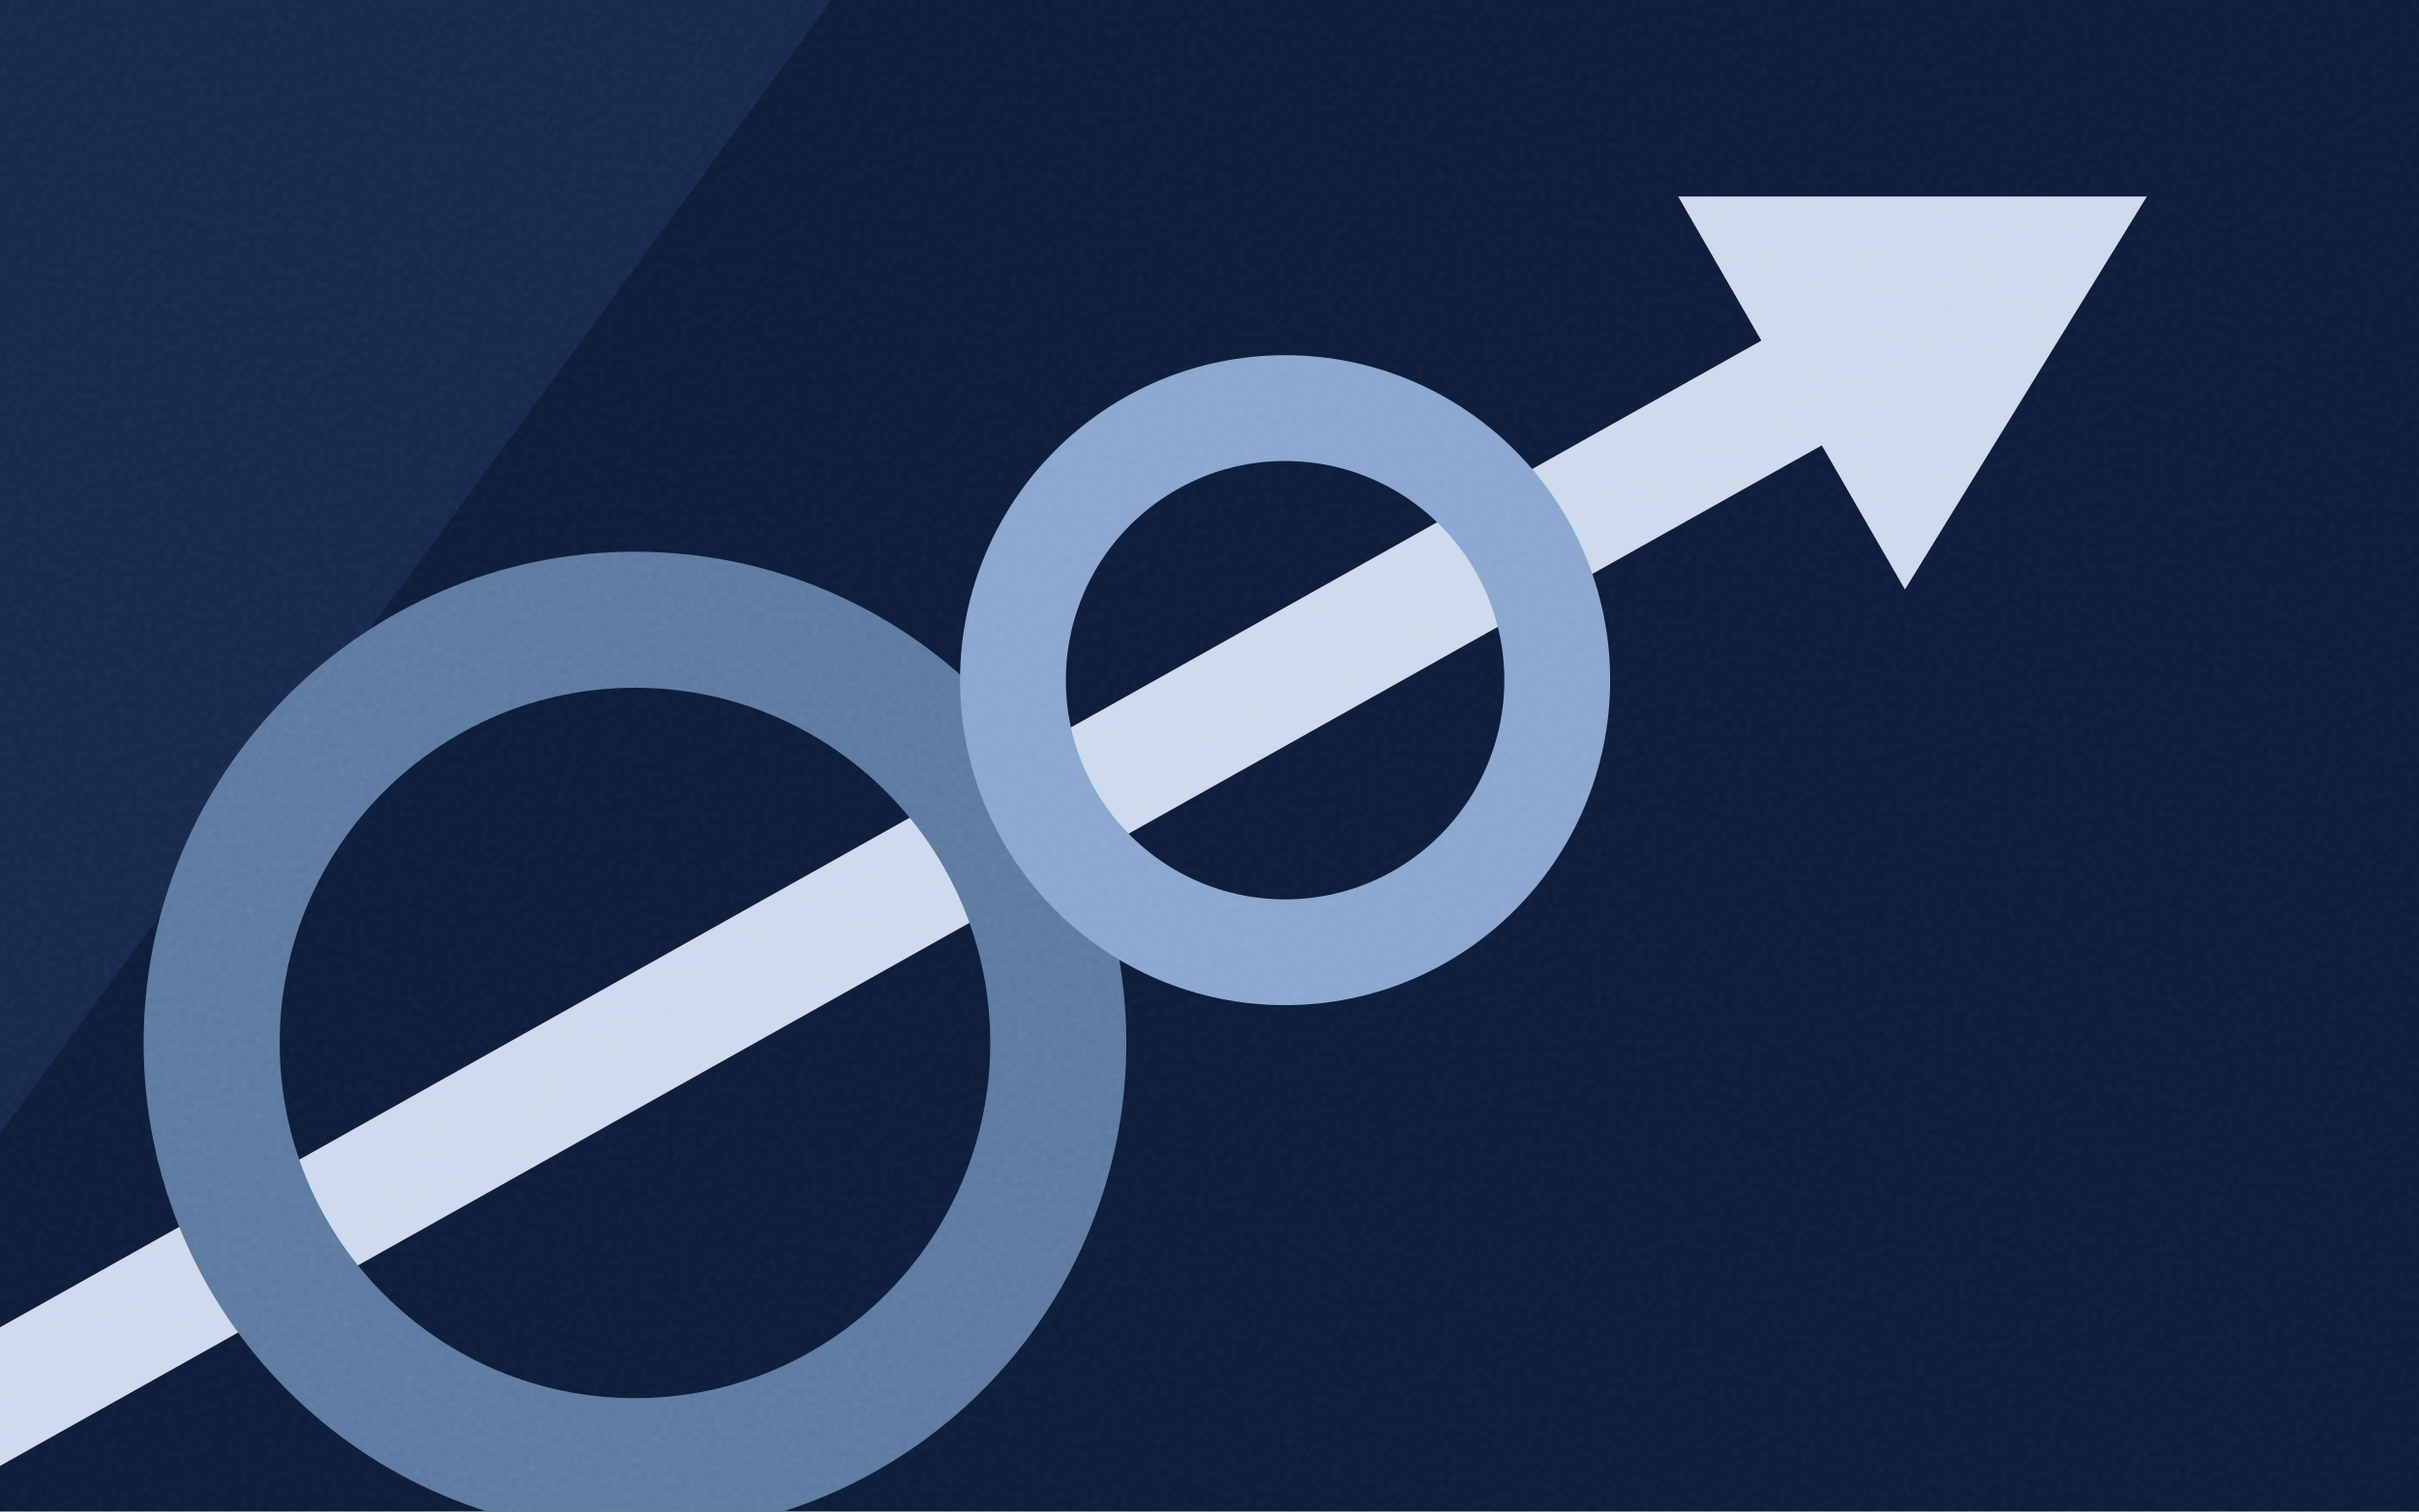
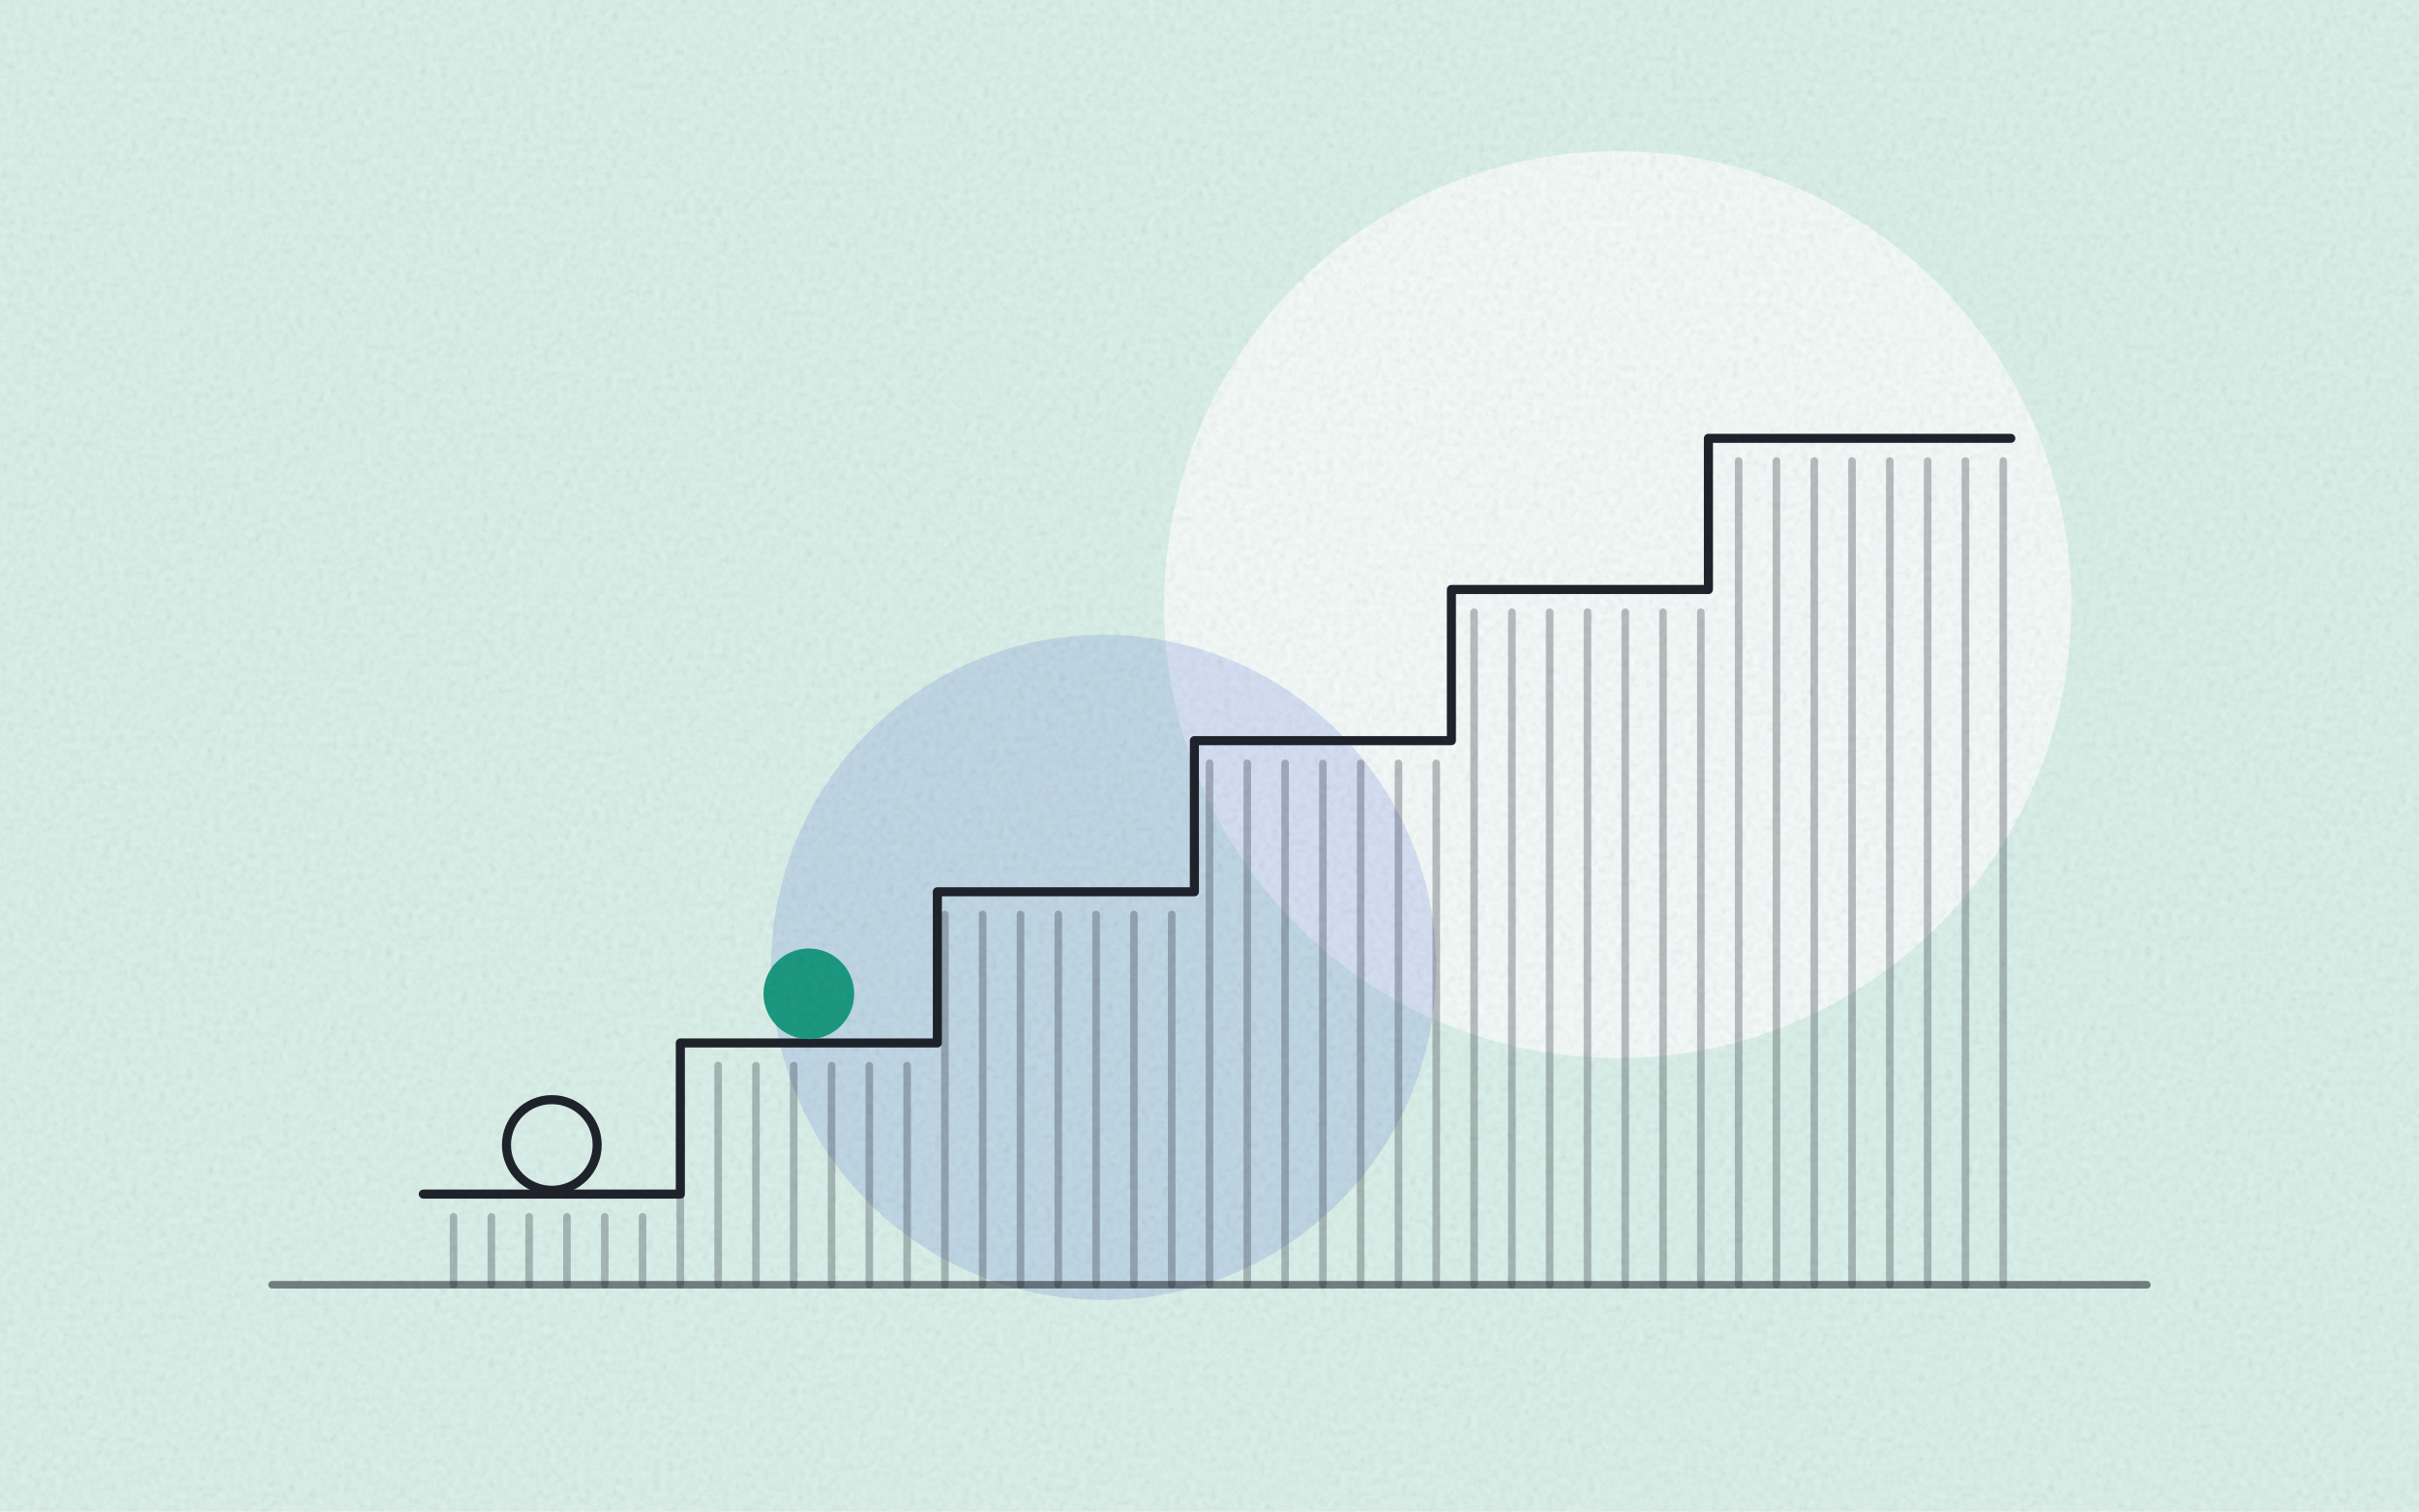
<svg xmlns="http://www.w3.org/2000/svg" viewBox="0 0 320 200" preserveAspectRatio="xMidYMid slice">
  <defs>
-     <filter id="g">
+     <filter id="g" x="0" y="0" width="100%" height="100%">
      <feTurbulence type="fractalNoise" baseFrequency="1.1" numOctaves="2" stitchTiles="stitch" />
      <feColorMatrix type="saturate" values="0" />
      <feComponentTransfer>
        <feFuncA type="linear" slope="0.5" />
      </feComponentTransfer>
    </filter>
  </defs>
-   <rect width="320" height="200" fill="#0e1c38" />
-   <polygon points="0,0 110,0 0,150" fill="#16284a" />
-   <line x1="-20" y1="196" x2="237" y2="52" stroke="#cdd9ec" stroke-width="16" stroke-linecap="round" />
-   <polygon points="284,26 252,78 222,26" fill="#cdd9ec" />
-   <circle cx="84" cy="138" r="56" fill="none" stroke="#5c7aa0" stroke-width="18" />
-   <circle cx="170" cy="90" r="36" fill="none" stroke="#8aa6cf" stroke-width="14" />
-   <rect width="320" height="200" filter="url(#g)" style="mix-blend-mode:soft-light" opacity="0.5" />
+   <rect width="320" height="200" fill="#dbf1ea" />
+   <circle cx="214" cy="80" r="60" style="fill: #ffffff; fill-opacity: 0.7" />
+   <circle cx="146" cy="128" r="44" style="fill: #c7cef5; fill-opacity: 0.55; mix-blend-mode: multiply" />
+   <path d="M60 161V170M65 161V170M70 161V170M75 161V170M80 161V170M85 161V170M90 141V170M95 141V170M100 141V170M105 141V170M110 141V170M115 141V170M120 141V170M125 121V170M130 121V170M135 121V170M140 121V170M145 121V170M150 121V170M155 121V170M160 101V170M165 101V170M170 101V170M175 101V170M180 101V170M185 101V170M190 101V170M195 81V170M200 81V170M205 81V170M210 81V170M215 81V170M220 81V170M225 81V170M230 61V170M235 61V170M240 61V170M245 61V170M250 61V170M255 61V170M260 61V170M265 61V170" style="fill: none; stroke: #1f232b; stroke-width: 1px; stroke-opacity: 0.28; stroke-linecap: round; stroke-linejoin: round; vector-effect: non-scaling-stroke" />
+   <path d="M56 158L90 158L90 138L124 138L124 118L158 118L158 98L192 98L192 78L226 78L226 58L266 58" style="fill: none; stroke: #1f232b; stroke-width: 1.2px; stroke-opacity: 1; stroke-linecap: round; stroke-linejoin: round; vector-effect: non-scaling-stroke" />
+   <path d="M36 170H284" style="fill: none; stroke: #1f232b; stroke-width: 1px; stroke-opacity: 0.55; stroke-linecap: round; stroke-linejoin: round; vector-effect: non-scaling-stroke" />
+   <circle cx="73" cy="151.5" r="6" style="fill: #dbf1ea; fill-opacity: 1; stroke: #1f232b; stroke-width: 1.2px; stroke-opacity: 1; vector-effect: non-scaling-stroke" />
+   <circle cx="107" cy="131.5" r="6" style="fill: #1c9a81; fill-opacity: 1" />
+   <rect width="320" height="200" filter="url(#g)" style="mix-blend-mode:multiply" opacity="0.4" />
</svg>
